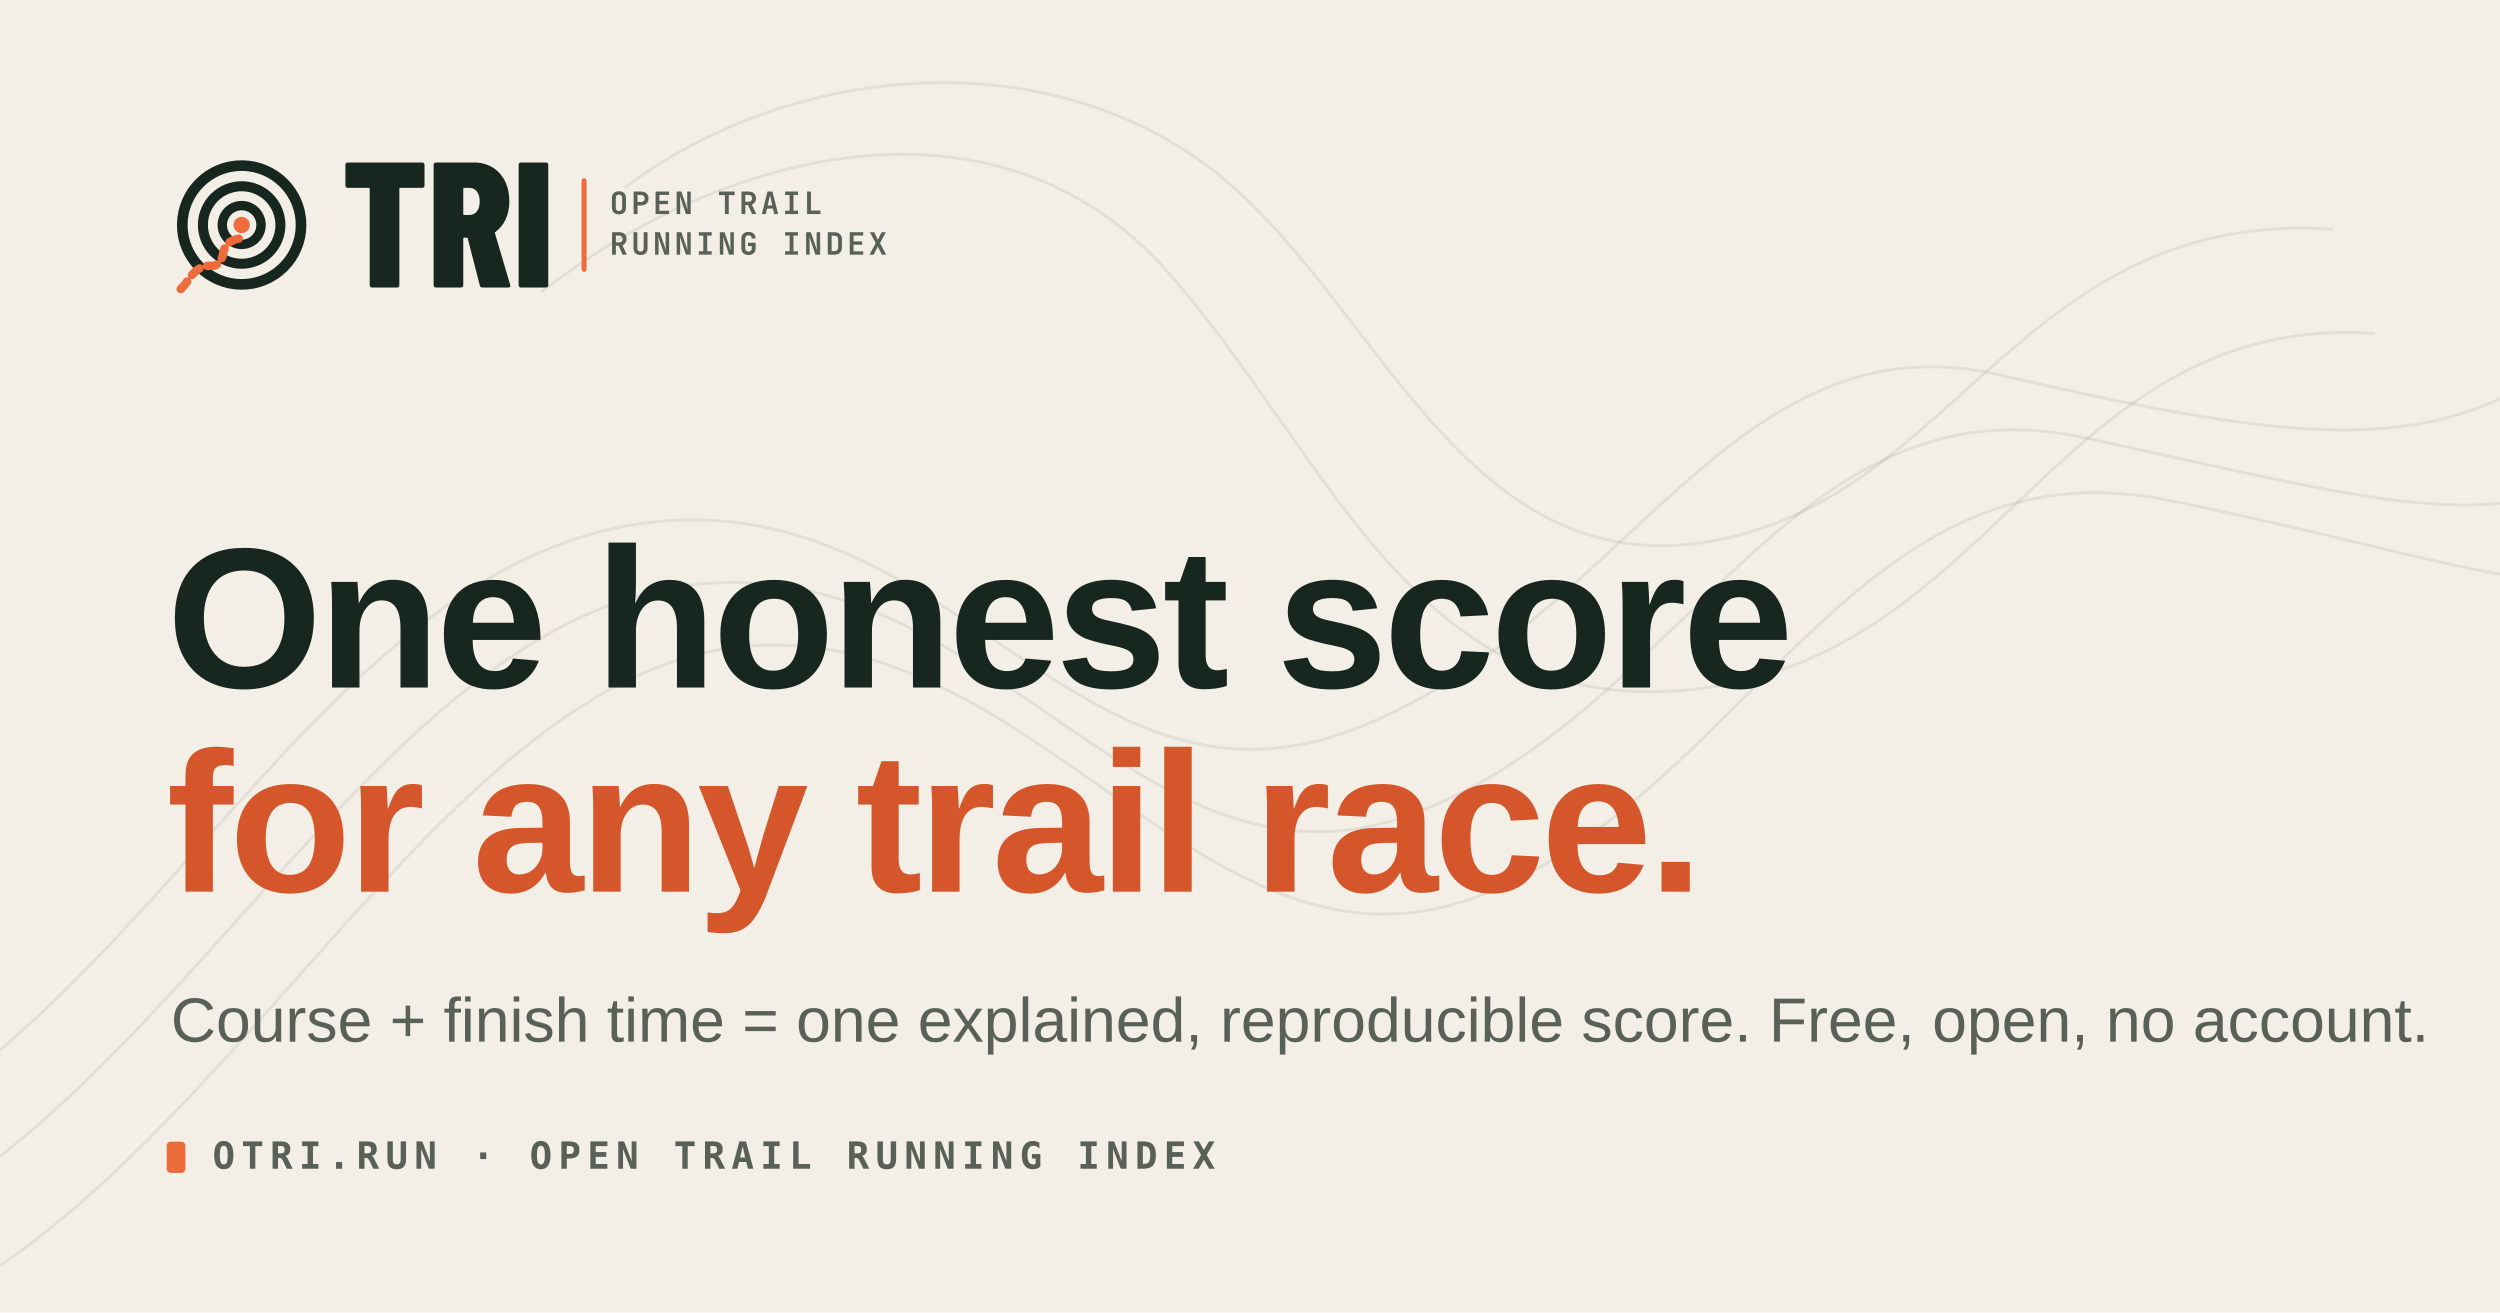
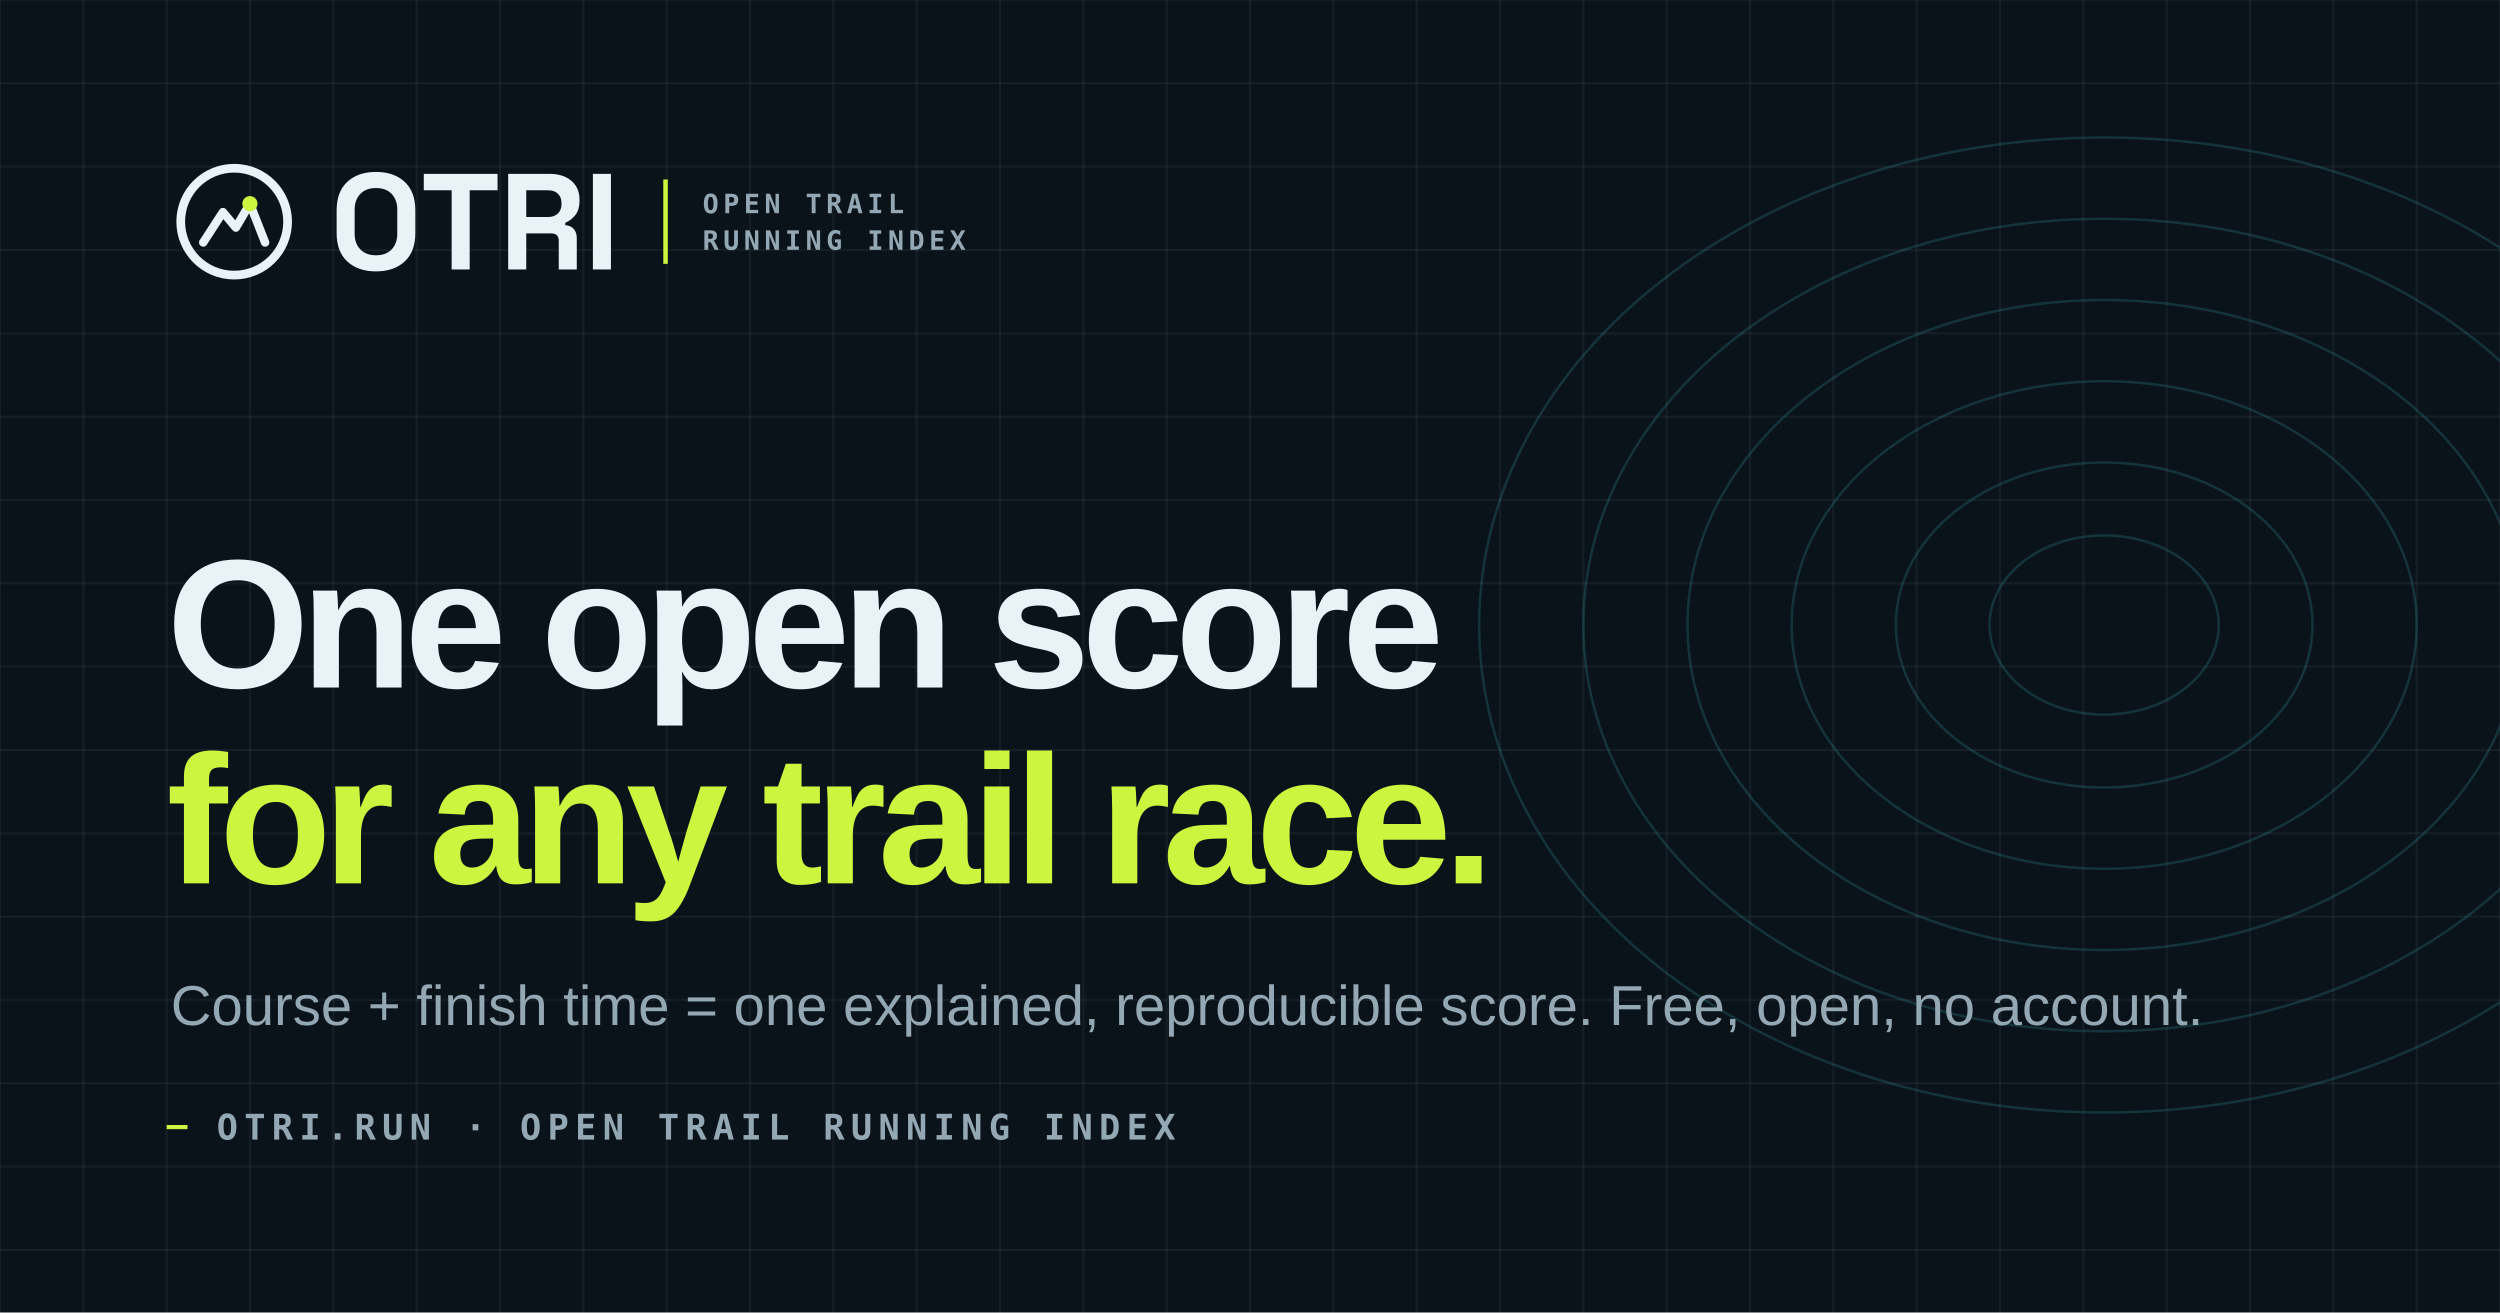
<svg xmlns="http://www.w3.org/2000/svg" viewBox="0 0 1200 630" width="1200" height="630" role="img" aria-label="OTRI — Open Trail Running Index">
-   <rect width="1200" height="630" fill="#f3efe6" />
-   <g fill="none" stroke="#17261f" stroke-opacity=".08" stroke-width="1.4">
-     <path d="M-20 520c120-90 200-260 340-270s200 150 330 100 180-200 310-170 200 40 260 0" />
-     <path d="M-20 570c130-90 220-280 360-290s210 160 340 110 180-210 320-180 200 50 260 10" />
-     <path d="M-20 620c140-80 240-300 380-310s220 170 350 120 180-220 330-190 200 60 260 20" />
-     <path d="M300 90c80-60 200-70 280-10s120 200 240 180 150-160 300-150" />
-     <path d="M260 140c90-70 220-100 300-10s120 220 260 200 170-180 320-170" />
+   <rect width="1200" height="630" fill="#0b131a" />
+   <path d="M0 0V630" stroke="#e9f2f7" stroke-opacity=".05" stroke-width="1" />
+   <path d="M40 0V630" stroke="#e9f2f7" stroke-opacity=".05" stroke-width="1" />
+   <path d="M80 0V630" stroke="#e9f2f7" stroke-opacity=".05" stroke-width="1" />
+   <path d="M120 0V630" stroke="#e9f2f7" stroke-opacity=".05" stroke-width="1" />
+   <path d="M160 0V630" stroke="#e9f2f7" stroke-opacity=".05" stroke-width="1" />
+   <path d="M200 0V630" stroke="#e9f2f7" stroke-opacity=".05" stroke-width="1" />
+   <path d="M240 0V630" stroke="#e9f2f7" stroke-opacity=".05" stroke-width="1" />
+   <path d="M280 0V630" stroke="#e9f2f7" stroke-opacity=".05" stroke-width="1" />
+   <path d="M320 0V630" stroke="#e9f2f7" stroke-opacity=".05" stroke-width="1" />
+   <path d="M360 0V630" stroke="#e9f2f7" stroke-opacity=".05" stroke-width="1" />
+   <path d="M400 0V630" stroke="#e9f2f7" stroke-opacity=".05" stroke-width="1" />
+   <path d="M440 0V630" stroke="#e9f2f7" stroke-opacity=".05" stroke-width="1" />
+   <path d="M480 0V630" stroke="#e9f2f7" stroke-opacity=".05" stroke-width="1" />
+   <path d="M520 0V630" stroke="#e9f2f7" stroke-opacity=".05" stroke-width="1" />
+   <path d="M560 0V630" stroke="#e9f2f7" stroke-opacity=".05" stroke-width="1" />
+   <path d="M600 0V630" stroke="#e9f2f7" stroke-opacity=".05" stroke-width="1" />
+   <path d="M640 0V630" stroke="#e9f2f7" stroke-opacity=".05" stroke-width="1" />
+   <path d="M680 0V630" stroke="#e9f2f7" stroke-opacity=".05" stroke-width="1" />
+   <path d="M720 0V630" stroke="#e9f2f7" stroke-opacity=".05" stroke-width="1" />
+   <path d="M760 0V630" stroke="#e9f2f7" stroke-opacity=".05" stroke-width="1" />
+   <path d="M800 0V630" stroke="#e9f2f7" stroke-opacity=".05" stroke-width="1" />
+   <path d="M840 0V630" stroke="#e9f2f7" stroke-opacity=".05" stroke-width="1" />
+   <path d="M880 0V630" stroke="#e9f2f7" stroke-opacity=".05" stroke-width="1" />
+   <path d="M920 0V630" stroke="#e9f2f7" stroke-opacity=".05" stroke-width="1" />
+   <path d="M960 0V630" stroke="#e9f2f7" stroke-opacity=".05" stroke-width="1" />
+   <path d="M1000 0V630" stroke="#e9f2f7" stroke-opacity=".05" stroke-width="1" />
+   <path d="M1040 0V630" stroke="#e9f2f7" stroke-opacity=".05" stroke-width="1" />
+   <path d="M1080 0V630" stroke="#e9f2f7" stroke-opacity=".05" stroke-width="1" />
+   <path d="M1120 0V630" stroke="#e9f2f7" stroke-opacity=".05" stroke-width="1" />
+   <path d="M1160 0V630" stroke="#e9f2f7" stroke-opacity=".05" stroke-width="1" />
+   <path d="M1200 0V630" stroke="#e9f2f7" stroke-opacity=".05" stroke-width="1" />
+   <path d="M0 0H1200" stroke="#e9f2f7" stroke-opacity=".05" stroke-width="1" />
+   <path d="M0 40H1200" stroke="#e9f2f7" stroke-opacity=".05" stroke-width="1" />
+   <path d="M0 80H1200" stroke="#e9f2f7" stroke-opacity=".05" stroke-width="1" />
+   <path d="M0 120H1200" stroke="#e9f2f7" stroke-opacity=".05" stroke-width="1" />
+   <path d="M0 160H1200" stroke="#e9f2f7" stroke-opacity=".05" stroke-width="1" />
+   <path d="M0 200H1200" stroke="#e9f2f7" stroke-opacity=".05" stroke-width="1" />
+   <path d="M0 240H1200" stroke="#e9f2f7" stroke-opacity=".05" stroke-width="1" />
+   <path d="M0 280H1200" stroke="#e9f2f7" stroke-opacity=".05" stroke-width="1" />
+   <path d="M0 320H1200" stroke="#e9f2f7" stroke-opacity=".05" stroke-width="1" />
+   <path d="M0 360H1200" stroke="#e9f2f7" stroke-opacity=".05" stroke-width="1" />
+   <path d="M0 400H1200" stroke="#e9f2f7" stroke-opacity=".05" stroke-width="1" />
+   <path d="M0 440H1200" stroke="#e9f2f7" stroke-opacity=".05" stroke-width="1" />
+   <path d="M0 480H1200" stroke="#e9f2f7" stroke-opacity=".05" stroke-width="1" />
+   <path d="M0 520H1200" stroke="#e9f2f7" stroke-opacity=".05" stroke-width="1" />
+   <path d="M0 560H1200" stroke="#e9f2f7" stroke-opacity=".05" stroke-width="1" />
+   <path d="M0 600H1200" stroke="#e9f2f7" stroke-opacity=".05" stroke-width="1" />
+   <ellipse cx="1010" cy="300" rx="300" ry="234" fill="none" stroke="#46dcea" stroke-opacity=".16" stroke-width="1.2" />
+   <ellipse cx="1010" cy="300" rx="250" ry="195" fill="none" stroke="#46dcea" stroke-opacity=".16" stroke-width="1.2" />
+   <ellipse cx="1010" cy="300" rx="200" ry="156" fill="none" stroke="#46dcea" stroke-opacity=".16" stroke-width="1.2" />
+   <ellipse cx="1010" cy="300" rx="150" ry="117" fill="none" stroke="#46dcea" stroke-opacity=".16" stroke-width="1.2" />
+   <ellipse cx="1010" cy="300" rx="100" ry="78" fill="none" stroke="#46dcea" stroke-opacity=".16" stroke-width="1.2" />
+   <ellipse cx="1010" cy="300" rx="55" ry="43" fill="none" stroke="#46dcea" stroke-opacity=".16" stroke-width="1.2" />
+   <g transform="translate(80 74) scale(1.35)">
+     <g transform="translate(0 0) scale(1)" fill="none">
+       <circle cx="24" cy="24" r="19" stroke="#e9f2f7" stroke-width="3.1" />
+       <path d="M13 31.4 20 20.6 24.6 26.1 29.6 17.6 35 31.4" stroke="#e9f2f7" stroke-width="3" stroke-linecap="round" stroke-linejoin="round" />
+       <circle cx="29.6" cy="17.6" r="2.7" fill="#cbf53f" />
+     </g>
+     <g transform="translate(58 0) scale(1)" fill="#e9f2f7">
+       <path d="M16.42 41.68Q10.01 41.68 6.22 38.16Q2.43 34.64 2.43 28.08V19.92Q2.43 13.36 6.22 9.84Q10.01 6.32 16.42 6.32Q22.83 6.32 26.62 9.84Q30.41 13.36 30.41 19.92V28.08Q30.41 34.64 26.62 38.16Q22.83 41.68 16.42 41.68ZM16.42 35.95Q20.01 35.95 22 33.86Q23.99 31.77 23.99 28.27V19.73Q23.99 16.23 22 14.14Q20.01 12.05 16.42 12.05Q12.87 12.05 10.86 14.14Q8.84 16.23 8.84 19.73V28.27Q8.84 31.77 10.86 33.86Q12.87 35.95 16.42 35.95ZM43.33 41V12.83H33.42V7H59.65V12.83H49.74V41ZM63.43 41V7H78.2Q81.41 7 83.79 8.12Q86.17 9.23 87.48 11.27Q88.79 13.31 88.79 16.08V16.67Q88.79 19.73 87.33 21.62Q85.87 23.51 83.74 24.39V25.26Q85.68 25.36 86.75 26.6Q87.82 27.84 87.82 29.88V41H81.41V30.8Q81.41 29.63 80.8 28.91Q80.19 28.18 78.78 28.18H69.85V41ZM69.85 22.35H77.52Q79.8 22.35 81.09 21.11Q82.38 19.87 82.38 17.83V17.35Q82.38 15.31 81.11 14.07Q79.85 12.83 77.52 12.83H69.85ZM93.55 41V7H99.96V41Z" />
+     </g>
+     <rect x="176.58" y="9" width="1.6" height="30" fill="#cbf53f" />
+     <text x="190.58" y="21" font-family="IBM Plex Mono, ui-monospace, Consolas, monospace" font-size="9.5" font-weight="600" letter-spacing="1.6" fill="#93a7b4">OPEN TRAIL</text>
+     <text x="190.58" y="34" font-family="IBM Plex Mono, ui-monospace, Consolas, monospace" font-size="9.5" font-weight="600" letter-spacing="1.6" fill="#93a7b4">RUNNING INDEX</text>
  </g>
-   <g transform="translate(80 72) scale(1.5)">
-     <g transform="translate(0 0) scale(1)">
-       <circle cx="24" cy="24" r="19" fill="none" stroke="#17261f" stroke-width="3.4" pathLength="360" stroke-dasharray="314 46" transform="rotate(158 24 24)" stroke-linecap="round" />
-       <circle cx="24" cy="24" r="12.4" fill="none" stroke="#17261f" stroke-width="3.2" pathLength="360" stroke-dasharray="312 48" transform="rotate(164 24 24)" stroke-linecap="round" />
-       <circle cx="24" cy="24" r="6.2" fill="none" stroke="#17261f" stroke-width="3" pathLength="360" stroke-dasharray="300 60" transform="rotate(170 24 24)" stroke-linecap="round" />
-       <path d="M4.5 44.5c2.6-2.4 3.2-5.2 6.4-6.8 3-1.5 4.1 0.4 6-1.8 1.7-2 0.6-4.4 3.1-6.3 1.6-1.2 3-1 4-1.6" fill="none" stroke="#ee6b3b" stroke-width="2.7" stroke-linecap="round" stroke-linejoin="round" stroke-dasharray="3.2 2.6" />
-       <circle cx="24" cy="24" r="2.6" fill="#ee6b3b" />
-     </g>
-     <path transform="translate(56 0)" d="M26.51 4.69V11.43Q26.51 11.71 26.31 11.91Q26.11 12.11 25.83 12.11H18.74Q18.46 12.11 18.46 12.4V43.31Q18.46 43.6 18.26 43.8Q18.06 44 17.77 44H9.66Q9.37 44 9.17 43.8Q8.97 43.6 8.97 43.31V12.4Q8.97 12.11 8.69 12.11H1.89Q1.6 12.11 1.4 11.91Q1.2 11.71 1.2 11.43V4.69Q1.2 4.4 1.4 4.2Q1.6 4 1.89 4H25.83Q26.11 4 26.31 4.2Q26.51 4.4 26.51 4.69ZM44.23 43.43 40.34 28.29Q40.29 28.06 40.06 28.06H39.2Q38.91 28.06 38.91 28.34V43.31Q38.91 43.6 38.71 43.8Q38.51 44 38.23 44H30.11Q29.83 44 29.63 43.8Q29.43 43.6 29.43 43.31V4.69Q29.43 4.4 29.63 4.2Q29.83 4 30.11 4H42.4Q45.71 4 48.29 5.57Q50.86 7.14 52.26 9.97Q53.66 12.8 53.66 16.4Q53.66 19.6 52.49 22.14Q51.31 24.69 49.2 26.23Q49.09 26.29 49.03 26.37Q48.97 26.46 49.03 26.57L53.94 43.2L54 43.43Q54 44 53.37 44H45.03Q44.4 44 44.23 43.43ZM38.91 12.4V20.51Q38.91 20.8 39.2 20.8H40.8Q42.34 20.8 43.26 19.66Q44.17 18.51 44.17 16.51Q44.17 14.4 43.26 13.26Q42.34 12.11 40.8 12.11H39.2Q38.91 12.11 38.91 12.4ZM56.63 43.31V4.69Q56.63 4.4 56.83 4.2Q57.03 4 57.31 4H65.43Q65.71 4 65.91 4.2Q66.11 4.4 66.11 4.69V43.31Q66.11 43.6 65.91 43.8Q65.71 44 65.43 44H57.31Q57.03 44 56.83 43.8Q56.63 43.6 56.63 43.31Z" fill="#17261f" />
-     <rect x="132.77" y="9" width="1.6" height="30" rx=".8" fill="#ee6b3b" />
-     <g transform="translate(141.77 0)" fill="#586057">
-       <path d="M2.96 20.6Q2.27 20.6 1.76 20.34Q1.26 20.08 0.98 19.6Q0.71 19.12 0.71 18.47V15.33Q0.71 14.68 0.98 14.2Q1.26 13.72 1.76 13.46Q2.27 13.2 2.96 13.2Q3.66 13.2 4.16 13.46Q4.66 13.72 4.94 14.2Q5.21 14.68 5.21 15.33V18.47Q5.21 19.12 4.94 19.6Q4.66 20.08 4.16 20.34Q3.66 20.6 2.96 20.6ZM2.96 19.52Q3.46 19.52 3.72 19.24Q3.98 18.97 3.98 18.47V15.33Q3.98 14.82 3.72 14.55Q3.47 14.28 2.96 14.28Q2.46 14.28 2.2 14.55Q1.94 14.82 1.94 15.33V18.47Q1.94 18.97 2.2 19.24Q2.46 19.52 2.96 19.52ZM7.66 20.5V13.3H10.06Q10.78 13.3 11.32 13.57Q11.85 13.85 12.15 14.35Q12.44 14.84 12.44 15.52Q12.44 16.18 12.15 16.68Q11.85 17.19 11.32 17.46Q10.78 17.74 10.06 17.74H8.9V20.5ZM8.9 16.63H10.06Q10.58 16.63 10.89 16.32Q11.2 16.02 11.2 15.52Q11.2 15.01 10.89 14.71Q10.58 14.41 10.06 14.41H8.9ZM14.68 20.5V13.3H18.99V14.37H15.89V16.25H18.65V17.32H15.89V19.43H18.99V20.5ZM21.43 20.5V13.3H22.93L24.93 19.12Q24.91 18.8 24.87 18.37Q24.84 17.94 24.82 17.5Q24.8 17.05 24.8 16.71V13.3H25.92V20.5H24.41L22.43 14.68Q22.45 14.96 22.48 15.37Q22.5 15.77 22.52 16.2Q22.54 16.62 22.54 16.98V20.5ZM36.86 20.5V14.44H34.98V13.3H39.98V14.44H38.1V20.5ZM42.18 20.5V13.3H44.46Q45.17 13.3 45.7 13.56Q46.23 13.83 46.52 14.31Q46.82 14.79 46.82 15.44Q46.82 16.15 46.46 16.69Q46.1 17.23 45.49 17.46L46.92 20.5H45.54L44.29 17.64H43.4V20.5ZM43.4 16.56H44.46Q44.97 16.56 45.27 16.27Q45.57 15.98 45.57 15.48Q45.57 14.97 45.27 14.67Q44.97 14.38 44.46 14.38H43.4ZM48.68 20.5 50.49 13.3H52.08L53.9 20.5H52.64L52.24 18.75H50.34L49.94 20.5ZM50.55 17.75H52.02L51.59 15.81Q51.48 15.33 51.4 14.94Q51.32 14.55 51.29 14.37Q51.26 14.55 51.18 14.94Q51.11 15.33 51 15.8ZM56.12 20.5V19.41H57.57V14.39H56.12V13.3H60.26V14.39H58.81V19.41H60.26V20.5ZM63.16 20.5V13.3H64.39V19.36H67.44V20.5Z" />
-       <path d="M0.75 33.5V26.3H3.03Q3.75 26.3 4.28 26.56Q4.81 26.83 5.1 27.31Q5.39 27.79 5.39 28.44Q5.39 29.15 5.04 29.69Q4.68 30.23 4.07 30.46L5.49 33.5H4.12L2.86 30.64H1.98V33.5ZM1.98 29.56H3.03Q3.55 29.56 3.85 29.27Q4.15 28.98 4.15 28.48Q4.15 27.97 3.85 27.67Q3.55 27.38 3.03 27.38H1.98ZM9.86 33.6Q8.81 33.6 8.21 33.02Q7.62 32.44 7.62 31.45V26.3H8.85V31.44Q8.85 31.95 9.11 32.24Q9.37 32.52 9.86 32.52Q10.35 32.52 10.61 32.24Q10.87 31.95 10.87 31.44V26.3H12.11V31.45Q12.11 32.44 11.52 33.02Q10.93 33.6 9.86 33.6ZM14.52 33.5V26.3H16.02L18.03 32.12Q18 31.8 17.97 31.37Q17.93 30.94 17.91 30.5Q17.89 30.05 17.89 29.71V26.3H19.01V33.5H17.51L15.52 27.68Q15.55 27.96 15.57 28.37Q15.6 28.77 15.62 29.2Q15.64 29.62 15.64 29.98V33.5ZM21.43 33.5V26.3H22.93L24.93 32.12Q24.91 31.8 24.87 31.37Q24.84 30.94 24.82 30.5Q24.8 30.05 24.8 29.71V26.3H25.92V33.5H24.41L22.43 27.68Q22.45 27.96 22.48 28.37Q22.5 28.77 22.52 29.2Q22.54 29.62 22.54 29.98V33.5ZM28.51 33.5V32.41H29.95V27.39H28.51V26.3H32.64V27.39H31.2V32.41H32.64V33.5ZM35.24 33.5V26.3H36.74L38.74 32.12Q38.71 31.8 38.68 31.37Q38.65 30.94 38.63 30.5Q38.61 30.05 38.61 29.71V26.3H39.72V33.5H38.22L36.24 27.68Q36.26 27.96 36.29 28.37Q36.31 28.77 36.33 29.2Q36.35 29.62 36.35 29.98V33.5ZM44.43 33.6Q43.73 33.6 43.22 33.34Q42.7 33.08 42.42 32.6Q42.13 32.12 42.13 31.47V28.33Q42.13 27.67 42.42 27.2Q42.7 26.72 43.22 26.46Q43.73 26.2 44.43 26.2Q45.12 26.2 45.63 26.46Q46.14 26.73 46.42 27.2Q46.71 27.68 46.71 28.33H45.47Q45.47 27.82 45.2 27.55Q44.92 27.28 44.42 27.28Q43.92 27.28 43.64 27.55Q43.36 27.82 43.36 28.33V31.47Q43.36 31.97 43.64 32.25Q43.92 32.52 44.42 32.52Q44.92 32.52 45.2 32.25Q45.47 31.97 45.47 31.47V30.74H44.24V29.67H46.71V31.47Q46.71 32.11 46.42 32.59Q46.14 33.07 45.63 33.34Q45.12 33.6 44.43 33.6ZM56.12 33.5V32.41H57.57V27.39H56.12V26.3H60.26V27.39H58.81V32.41H60.26V33.5ZM62.85 33.5V26.3H64.35L66.36 32.12Q66.33 31.8 66.3 31.37Q66.26 30.94 66.24 30.5Q66.22 30.05 66.22 29.71V26.3H67.34V33.5H65.84L63.85 27.68Q63.88 27.96 63.9 28.37Q63.93 28.77 63.95 29.2Q63.97 29.62 63.97 29.98V33.5ZM69.78 33.5V26.3H71.92Q72.65 26.3 73.19 26.58Q73.72 26.86 74.02 27.36Q74.32 27.86 74.32 28.55V31.24Q74.32 31.92 74.02 32.43Q73.72 32.94 73.19 33.22Q72.65 33.5 71.92 33.5ZM71.02 32.36H71.92Q72.46 32.36 72.77 32.06Q73.09 31.76 73.09 31.24V28.55Q73.09 28.04 72.77 27.74Q72.46 27.44 71.92 27.44H71.02ZM76.82 33.5V26.3H81.13V27.37H78.03V29.25H80.79V30.32H78.03V32.43H81.13V33.5ZM83.13 33.5 85.12 29.81 83.25 26.3H84.63L85.53 28.11Q85.63 28.3 85.71 28.49Q85.79 28.67 85.83 28.76Q85.86 28.67 85.94 28.49Q86.02 28.3 86.11 28.11L87.03 26.3H88.37L86.5 29.79L88.49 33.5H87.11L86.09 31.51Q86 31.32 85.92 31.13Q85.83 30.94 85.79 30.83Q85.75 30.94 85.67 31.12Q85.59 31.31 85.49 31.51L84.47 33.5Z" />
-     </g>
-   </g>
-   <text x="80" y="330" font-family="Barlow Condensed, Arial Narrow, Arial, sans-serif" font-size="96" font-weight="800" letter-spacing="-2" fill="#17261f">One honest score</text>
-   <text x="80" y="428" font-family="Barlow Condensed, Arial Narrow, Arial, sans-serif" font-size="96" font-weight="800" letter-spacing="-2" fill="#d4562a">for any trail race.</text>
-   <text x="82" y="500" font-family="Barlow, Segoe UI, Arial, sans-serif" font-size="30" fill="#586057">Course + finish time = one explained, reproducible score. Free, open, no account.</text>
-   <rect x="80" y="548" width="9" height="15" rx="2" fill="#ee6b3b" />
-   <text x="102" y="561" font-family="JetBrains Mono, Consolas, monospace" font-size="18" font-weight="700" letter-spacing="3" fill="#586057">OTRI.RUN · OPEN TRAIL RUNNING INDEX</text>
+   <text x="80" y="330" font-family="Space Grotesk, Arial, sans-serif" font-size="88" font-weight="700" letter-spacing="-4" fill="#e9f2f7">One open score</text>
+   <text x="80" y="424" font-family="Space Grotesk, Arial, sans-serif" font-size="88" font-weight="700" letter-spacing="-4" fill="#cbf53f">for any trail race.</text>
+   <text x="82" y="492" font-family="IBM Plex Sans, Segoe UI, Arial, sans-serif" font-size="27" fill="#93a7b4">Course + finish time = one explained, reproducible score. Free, open, no account.</text>
+   <rect x="80" y="540" width="10" height="2" fill="#cbf53f" />
+   <text x="104" y="547" font-family="IBM Plex Mono, Consolas, monospace" font-size="17" font-weight="600" letter-spacing="3" fill="#93a7b4">OTRI.RUN · OPEN TRAIL RUNNING INDEX</text>
</svg>
